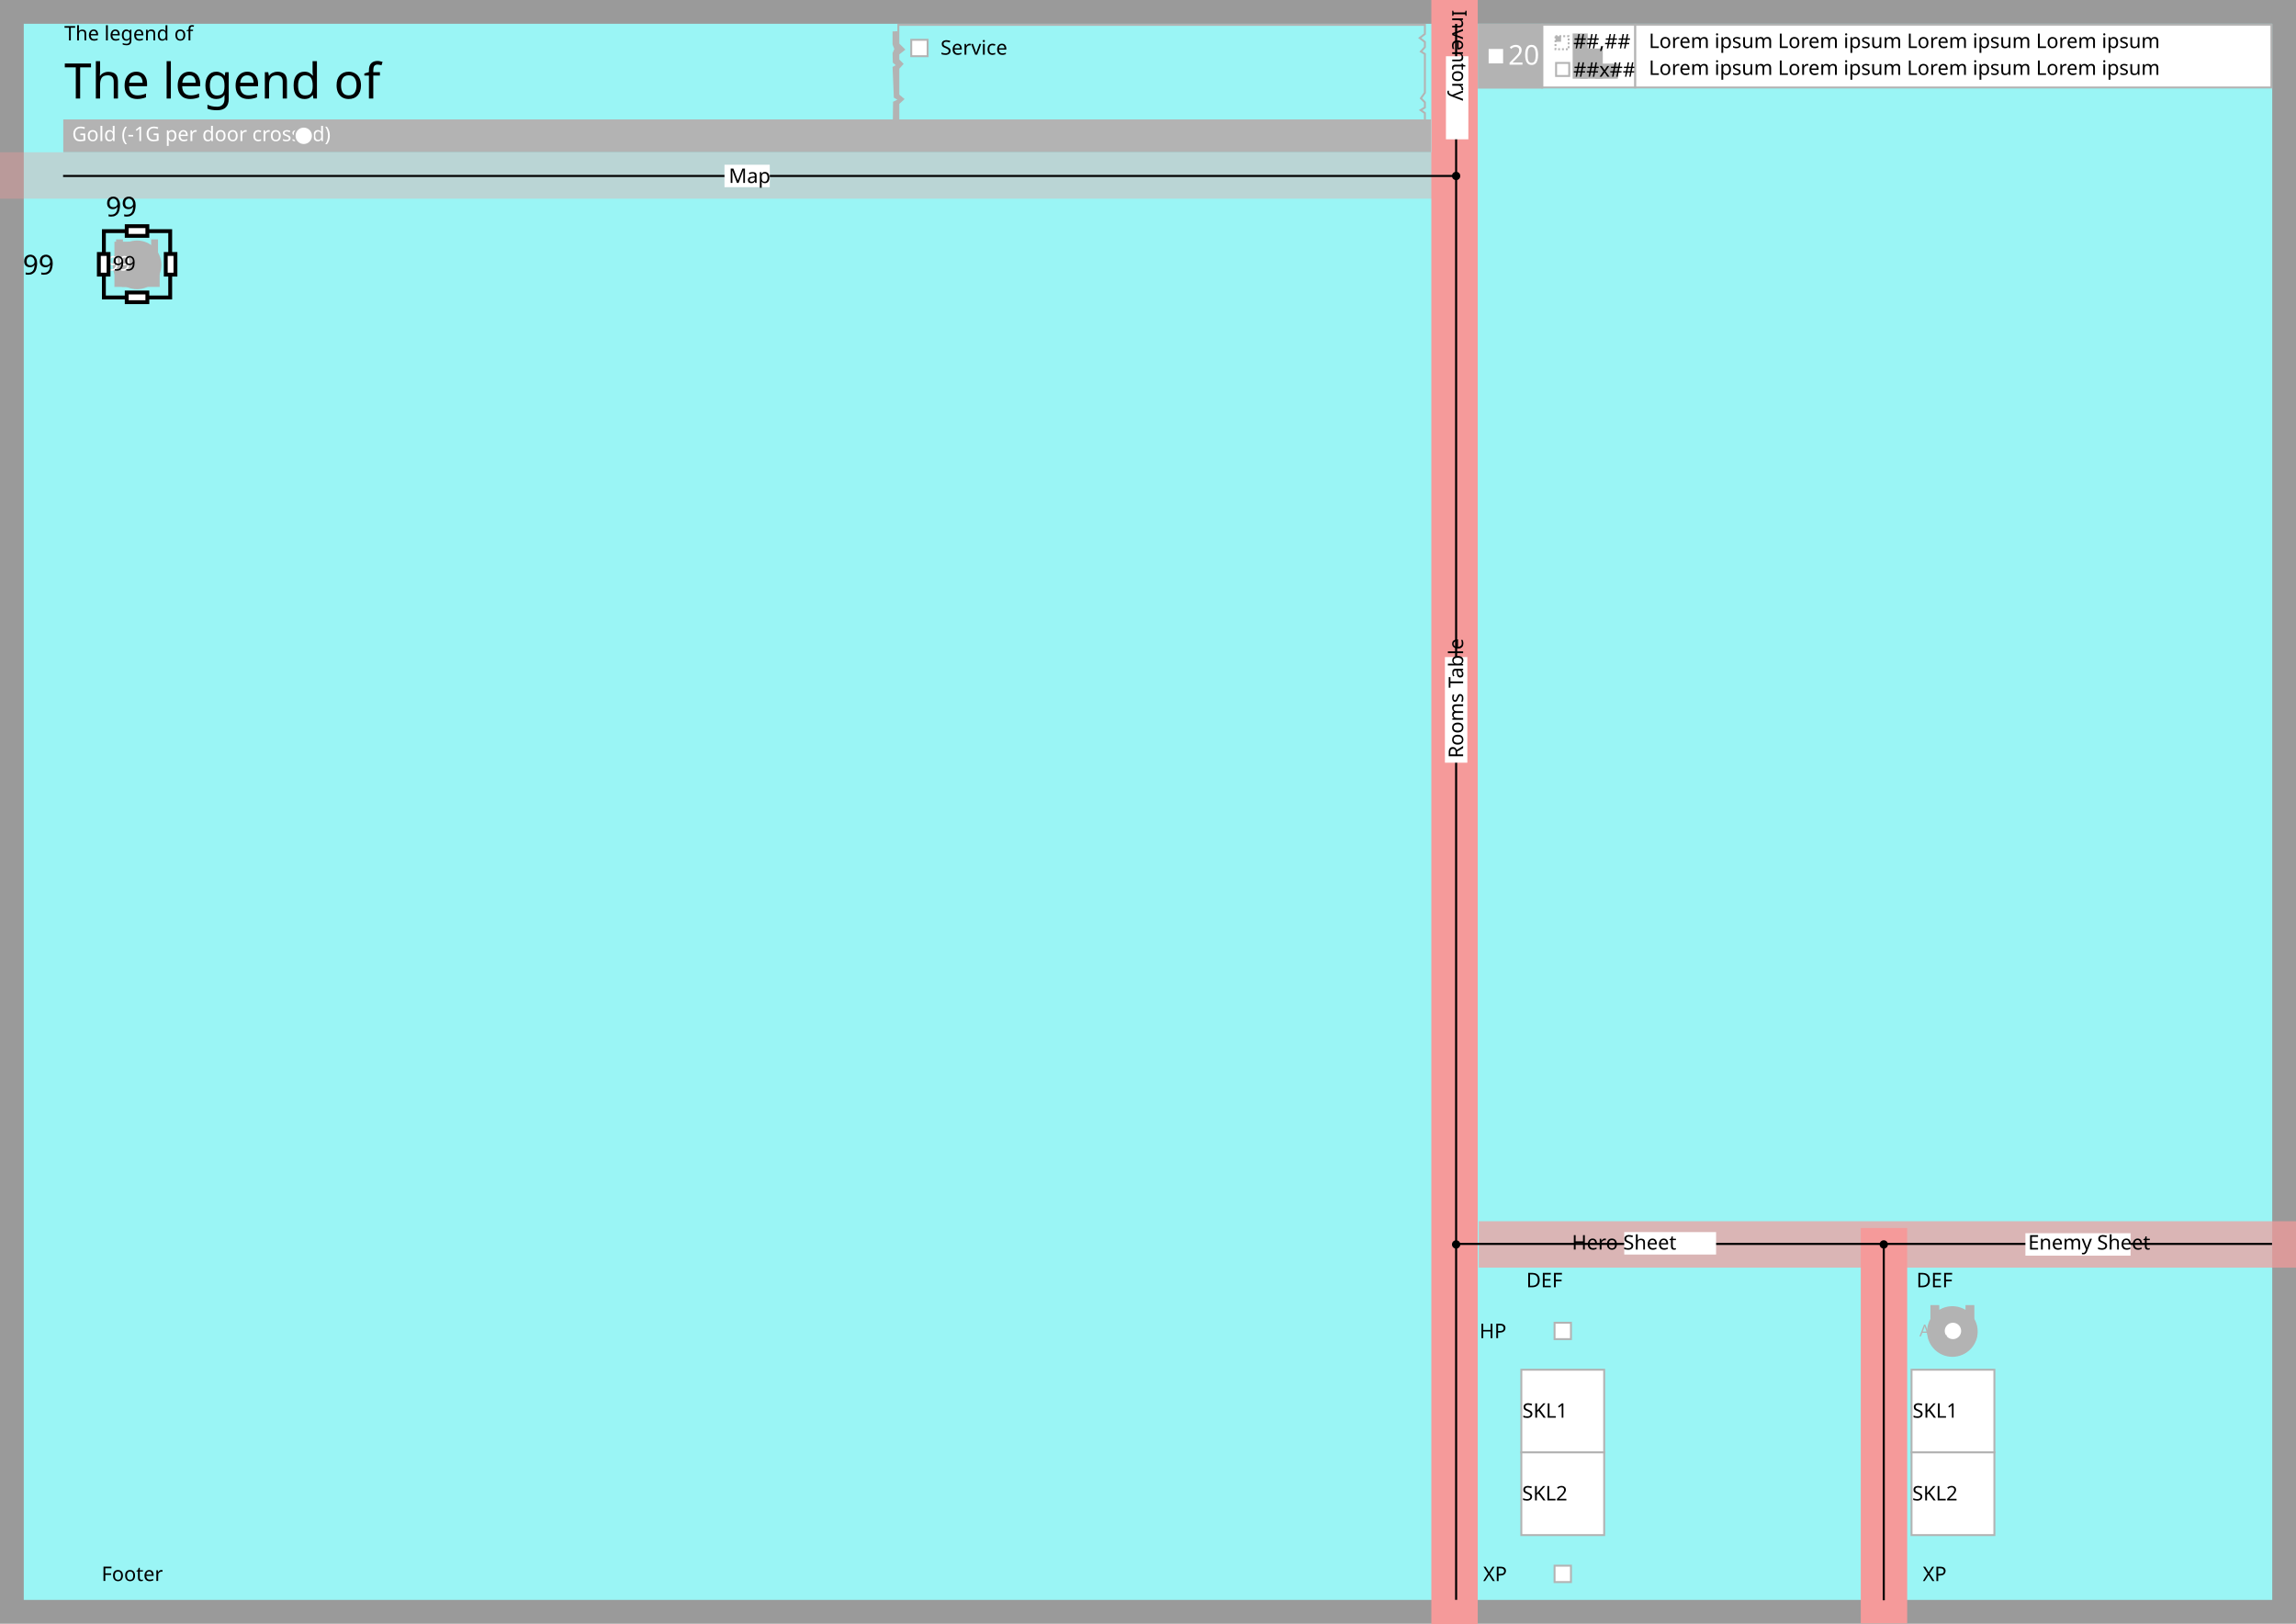
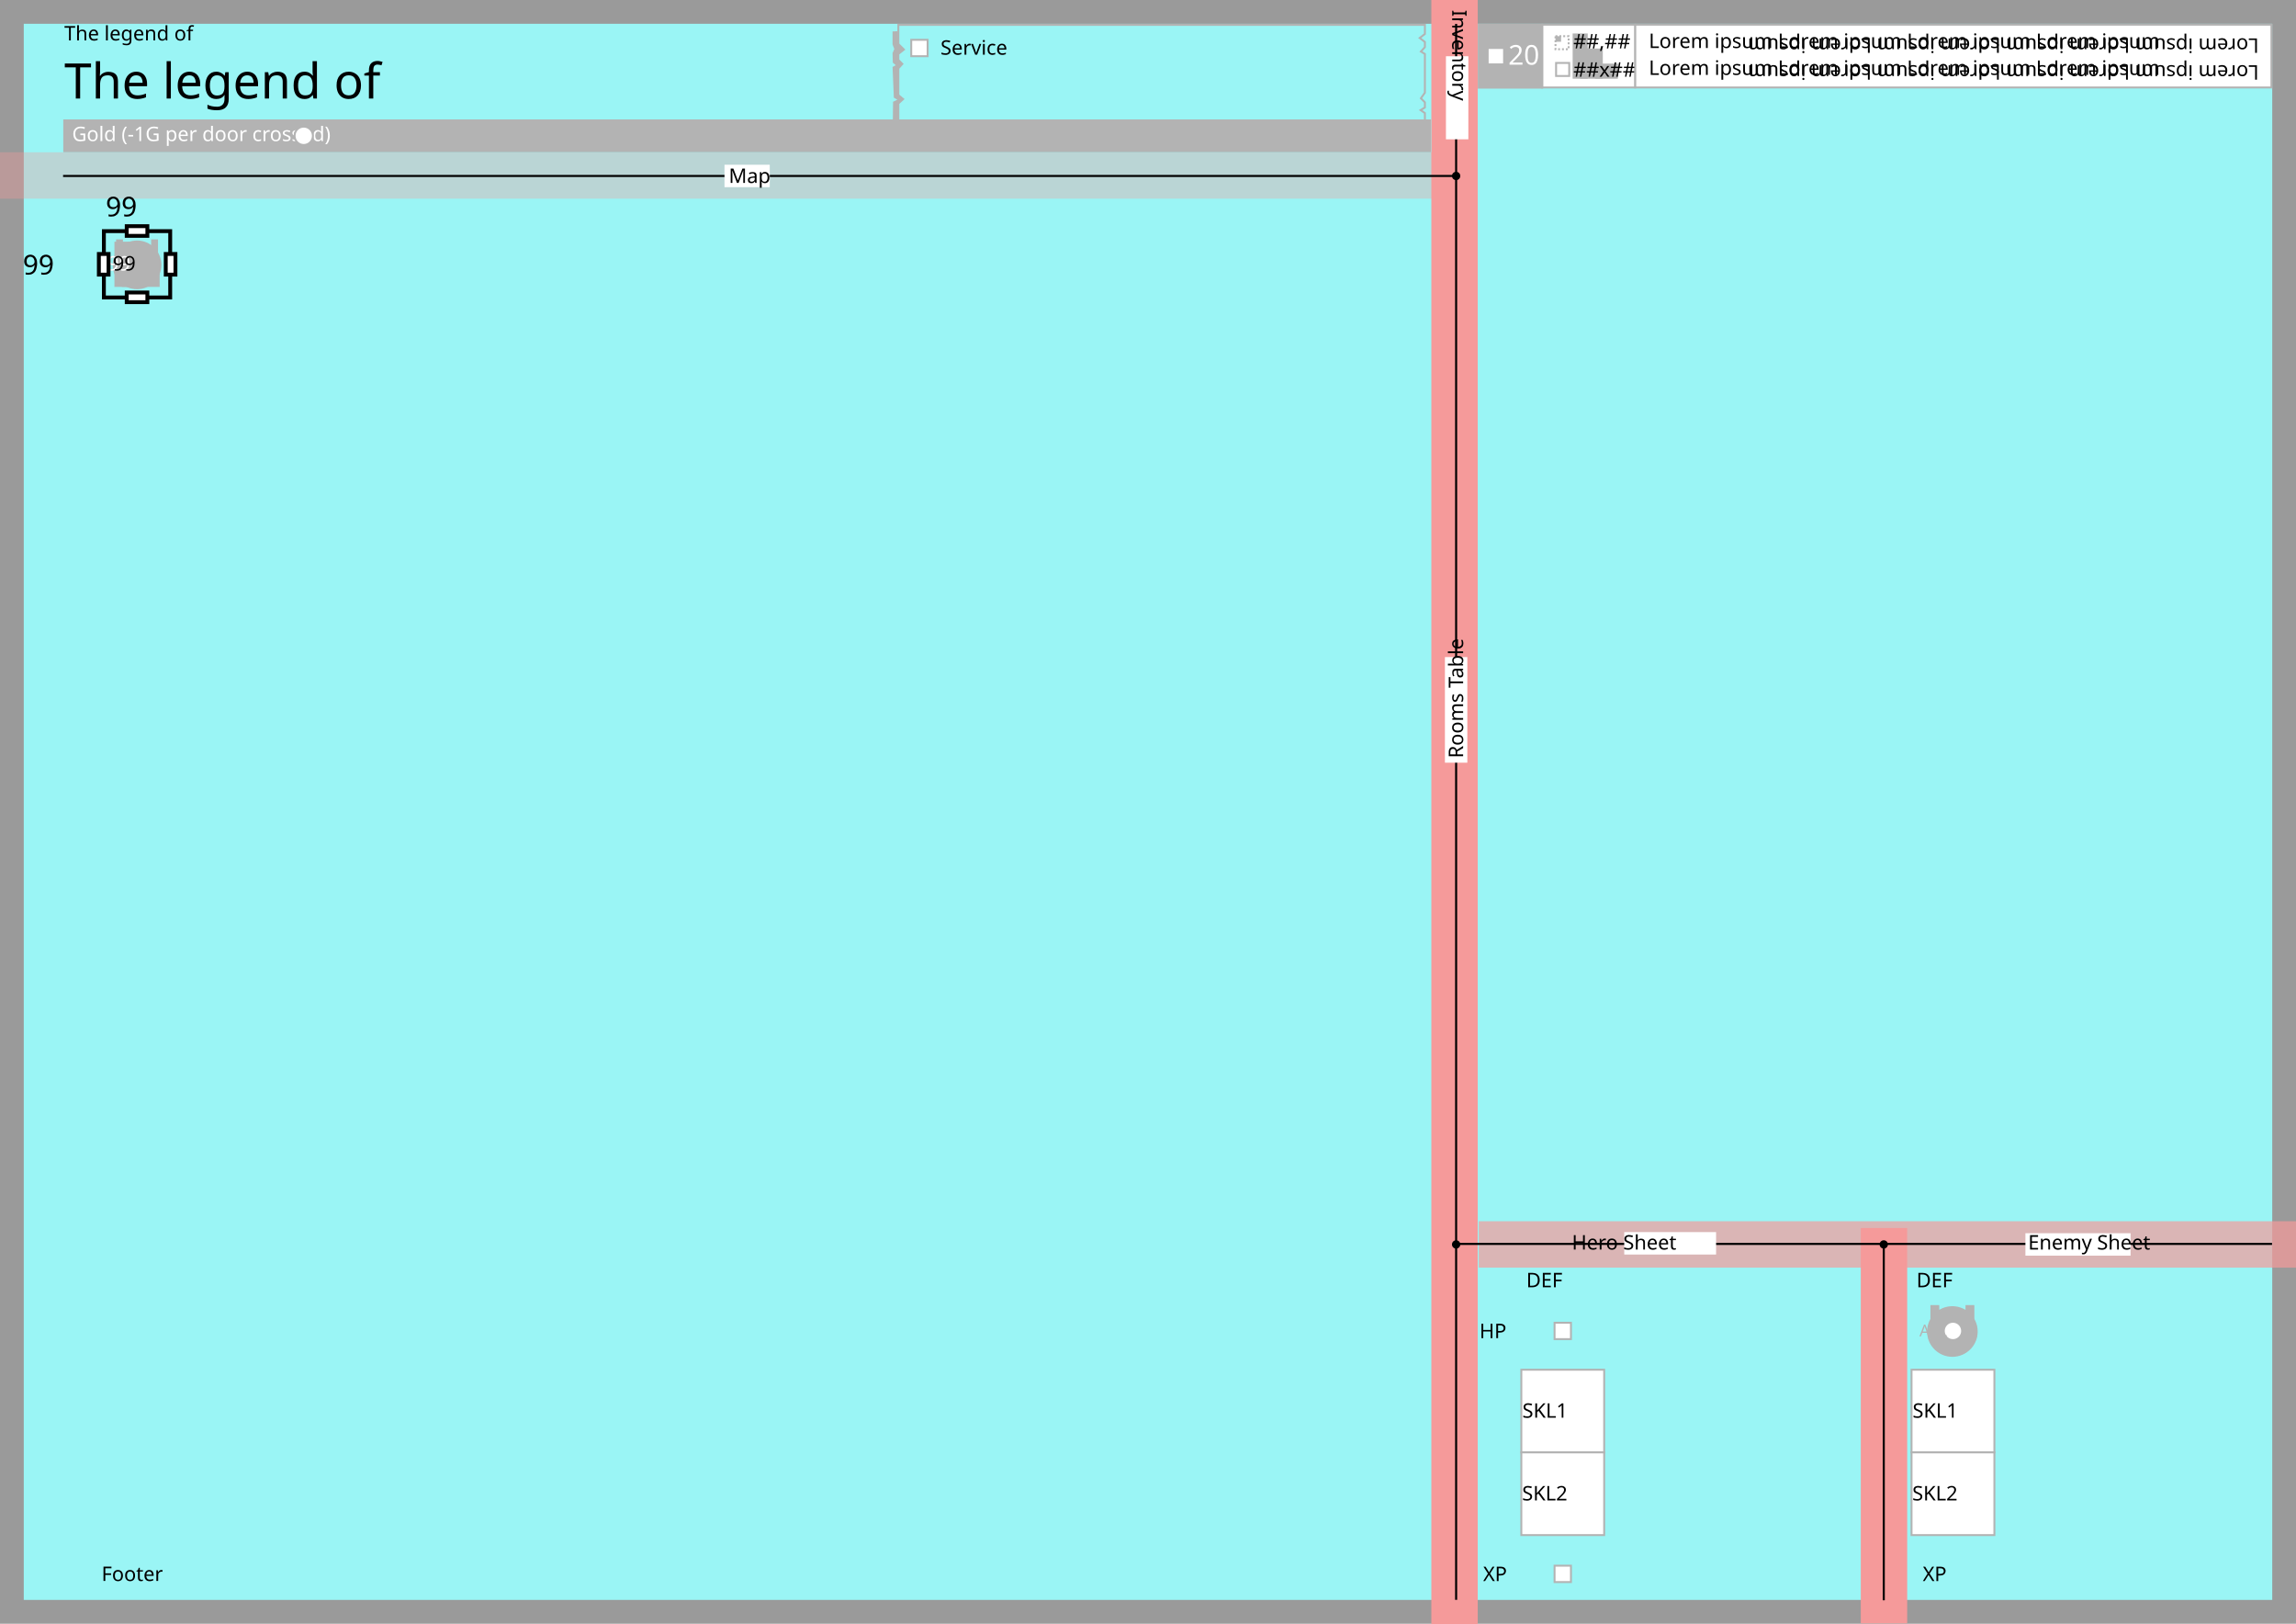
<svg xmlns="http://www.w3.org/2000/svg" width="297mm" height="210mm" viewBox="0 0 297 210" version="1.1" id="svg8">
  <defs id="defs2" />
  <g id="layer2" style="display:inline;opacity:0.358">
    <rect style="fill:#000000;stroke:none;stroke-width:0.15;paint-order:stroke markers fill" id="rect10089" width="297" height="210" x="0" y="0" />
    <rect style="fill:#00ffff;stroke:none;stroke-width:0.15;paint-order:stroke markers fill" id="rect10080" width="290.85" height="203.85" x="3.075" y="3.075" />
    <g id="g36809" transform="translate(-4.093017)">
      <rect style="fill:#ff0000;stroke:none;stroke-width:0.15;paint-order:stroke markers fill" id="rect10082" width="6" height="225.441" x="189.245" y="-15.163" />
    </g>
    <rect style="fill:#ff0000;fill-opacity:0.704;stroke:none;stroke-width:0.15;paint-order:stroke markers fill" id="rect16295" width="204.116" height="6" x="191.282" y="157.948" />
    <rect style="fill:#ff0000;stroke:none;stroke-width:0.15;paint-order:stroke markers fill" id="rect16361" width="6" height="51.139" x="240.704" y="158.824" />
    <rect style="display:inline;opacity:0.358;fill:#ff0000;stroke:none;stroke-width:0.15;paint-order:stroke markers fill" id="rect10082-1" width="6" height="225.441" x="-25.695" y="-34.475" transform="rotate(-90)" />
  </g>
  <g id="layer1" style="display:inline">
    <g id="gridEnemy">
      <rect style="fill:#b3b3b3;fill-opacity:1;stroke:none;stroke-width:0.25;stroke-miterlimit:4;stroke-dasharray:none;stroke-opacity:1;paint-order:normal" id="rect1584" width="0.889" height="2.152" x="15.015" y="30.961" />
      <rect style="fill:#b3b3b3;fill-opacity:1;stroke:none;stroke-width:0.25;stroke-miterlimit:4;stroke-dasharray:none;stroke-opacity:1;paint-order:normal" id="rect1586" width="0.889" height="2.152" x="19.551" y="30.961" />
      <circle style="display:inline;fill:#b3b3b3;fill-opacity:1;stroke:none;stroke-width:0.25;stroke-miterlimit:4;stroke-dasharray:none;stroke-opacity:1;paint-order:normal" id="circle1296" cx="17.727" cy="34.256" r="3.149" />
      <circle style="display:inline;fill:#ffffff;stroke:#b3b3b3;stroke-width:0.25;stroke-miterlimit:4;stroke-dasharray:none;stroke-opacity:1;paint-order:normal" id="gridEnemyLevel" cx="17.727" cy="34.256" r="1.185" />
    </g>
    <g id="gridStairs">
      <rect style="fill:#b3b3b3;fill-opacity:1;stroke:none;stroke-width:0.25;stroke-miterlimit:4;stroke-dasharray:none;stroke-opacity:1;paint-order:normal" id="rect1324" width="1.95" height="5.85" x="14.802" y="31.258" />
      <rect style="fill:#b3b3b3;fill-opacity:1;stroke:none;stroke-width:0.25;stroke-miterlimit:4;stroke-dasharray:none;stroke-opacity:1;paint-order:normal" id="rect1326" width="2.95" height="3.9" x="15.753" y="33.208" />
      <rect style="fill:#b3b3b3;fill-opacity:1;stroke:none;stroke-width:0.25;stroke-miterlimit:4;stroke-dasharray:none;stroke-opacity:1;paint-order:normal" id="rect1328" width="2.95" height="1.95" x="17.703" y="35.158" />
    </g>
    <g id="gridItem">
      <rect style="fill:#b3b3b3;stroke:none;stroke-width:0.25" id="as" width="4.75" height="4.75" x="15.352" y="31.808" />
      <text xml:space="preserve" style="font-style:normal;font-variant:normal;font-weight:normal;font-stretch:normal;font-size:2.59px;line-height:1.25;font-family:Seshat;-inkscape-font-specification:Seshat;text-align:center;text-anchor:middle;display:inline;fill:#ffffff;fill-opacity:1;stroke:none;stroke-width:0.25;stroke-miterlimit:4;stroke-dasharray:none" x="17.754" y="34.979" id="gridItemId">
        <tspan id="tspan16749-2" x="17.754" y="34.979" style="font-style:normal;font-variant:normal;font-weight:normal;font-stretch:normal;font-size:2.59px;font-family:Seshat;-inkscape-font-specification:Seshat;text-align:center;text-anchor:middle;fill:#ffffff;stroke-width:0.25;stroke-miterlimit:4;stroke-dasharray:none">99</tspan>
      </text>
    </g>
    <g id="enemyTier">
      <rect style="fill:#ffffff;fill-rule:evenodd;stroke:#b3b3b3;stroke-width:0.25;stroke-miterlimit:4;stroke-dasharray:none;stroke-opacity:1" id="enemyBox" width="10.717" height="10.695" x="247.266" y="177.151" />
      <text xml:space="preserve" style="font-style:normal;font-variant:normal;font-weight:normal;font-stretch:normal;font-size:2.59px;line-height:1.25;font-family:Seshat;-inkscape-font-specification:Seshat;text-align:center;text-anchor:middle;fill:#000000;fill-opacity:1;stroke:none;stroke-width:0.25;stroke-miterlimit:4;stroke-dasharray:none" x="252.691" y="183.36" id="enemySkillUp">
        <tspan id="tspan16303" x="252.691" y="183.36" style="font-style:normal;font-variant:normal;font-weight:normal;font-stretch:normal;font-size:2.59px;font-family:Seshat;-inkscape-font-specification:Seshat;text-align:center;text-anchor:middle;fill:#000000;stroke-width:0.25;stroke-miterlimit:4;stroke-dasharray:none">SKL1</tspan>
      </text>
      <rect style="fill:#ffffff;fill-rule:evenodd;stroke:#b3b3b3;stroke-width:0.25;stroke-miterlimit:4;stroke-dasharray:none;stroke-opacity:1" id="rect16307" width="10.717" height="10.695" x="247.266" y="187.845" />
      <text xml:space="preserve" style="font-style:normal;font-variant:normal;font-weight:normal;font-stretch:normal;font-size:2.59px;line-height:1.25;font-family:Seshat;-inkscape-font-specification:Seshat;text-align:center;text-anchor:middle;fill:#000000;fill-opacity:1;stroke:none;stroke-width:0.25;stroke-miterlimit:4;stroke-dasharray:none" x="252.655" y="194.055" id="enemySkillDown">
        <tspan id="tspan16309" x="252.655" y="194.055" style="font-style:normal;font-variant:normal;font-weight:normal;font-stretch:normal;font-size:2.59px;font-family:Seshat;-inkscape-font-specification:Seshat;text-align:center;text-anchor:middle;fill:#000000;stroke-width:0.25;stroke-miterlimit:4;stroke-dasharray:none">SKL2</tspan>
      </text>
      <g id="enemySymbol" transform="translate(-3.672068,0.5291667)">
        <circle style="display:inline;fill:#b3b3b3;fill-opacity:1;stroke:none;stroke-width:0.25;stroke-miterlimit:4;stroke-dasharray:none;stroke-opacity:1;paint-order:normal" id="circle1631" cx="256.296" cy="171.679" r="3.149" />
        <rect style="fill:#b3b3b3;fill-opacity:1;stroke:none;stroke-width:0.25;stroke-miterlimit:4;stroke-dasharray:none;stroke-opacity:1;paint-order:normal" id="rect1635" width="0.889" height="2.152" x="253.584" y="168.385" />
        <rect style="fill:#b3b3b3;fill-opacity:1;stroke:none;stroke-width:0.25;stroke-miterlimit:4;stroke-dasharray:none;stroke-opacity:1;paint-order:normal" id="rect1637" width="0.889" height="2.152" x="258.12" y="168.385" />
      </g>
      <circle style="fill:#ffffff;stroke:#b3b3b3;stroke-width:0.25;stroke-miterlimit:4;stroke-dasharray:none;stroke-opacity:1;paint-order:normal" id="enemyLevel" cx="252.624" cy="172.135" r="1.185" />
      <text xml:space="preserve" style="font-style:normal;font-variant:normal;font-weight:normal;font-stretch:normal;font-size:2.59px;line-height:1.25;font-family:Seshat;-inkscape-font-specification:Seshat;display:inline;fill:#000000;fill-opacity:1;stroke:none;stroke-width:0.25;stroke-miterlimit:4;stroke-dasharray:none" x="252.62" y="204.484" id="enemyXp">
        <tspan id="tspan16611-9" x="252.62" y="204.484" style="font-style:normal;font-variant:normal;font-weight:normal;font-stretch:normal;font-size:2.59px;font-family:Seshat;-inkscape-font-specification:Seshat;text-align:center;text-anchor:middle;fill:#000000;stroke-width:0.25;stroke-miterlimit:4;stroke-dasharray:none">XP</tspan>
      </text>
      <text xml:space="preserve" style="font-style:normal;font-variant:normal;font-weight:normal;font-stretch:normal;font-size:2.59px;line-height:1.25;font-family:Seshat;-inkscape-font-specification:Seshat;text-align:center;text-anchor:middle;display:inline;fill:#000000;fill-opacity:1;stroke:none;stroke-width:0.25;stroke-miterlimit:4;stroke-dasharray:none" x="252.602" y="166.486" id="enemyDefense">
        <tspan id="tspan16619-8" x="252.602" y="166.486" style="font-style:normal;font-variant:normal;font-weight:normal;font-stretch:normal;font-size:2.59px;font-family:Seshat;-inkscape-font-specification:Seshat;text-align:center;text-anchor:middle;fill:#000000;stroke-width:0.25;stroke-miterlimit:4;stroke-dasharray:none">DEF</tspan>
      </text>
      <g id="enemyOutline" transform="translate(-3.672068,0.5291667)">
        <path id="xxx" style="display:inline;fill:none;fill-opacity:1;stroke:#b3b3b3;stroke-width:0.25;stroke-miterlimit:4;stroke-dasharray:none;stroke-opacity:1;paint-order:normal" d="m 253.509,168.385 v 1.696 a 3.149,3.149 0 0 0 -0.436,1.599 3.149,3.149 0 0 0 3.149,3.149 3.149,3.149 0 0 0 3.149,-3.149 3.149,3.149 0 0 0 -0.436,-1.599 v -1.696 h -0.888 v 0.728 a 3.149,3.149 0 0 0 -1.824,-0.582 3.149,3.149 0 0 0 -1.824,0.582 v -0.728 z" />
        <text xml:space="preserve" style="font-style:normal;font-variant:normal;font-weight:normal;font-stretch:normal;font-size:2.117px;line-height:1.25;font-family:Seshat;-inkscape-font-specification:Seshat;text-align:center;text-anchor:middle;fill:#b3b3b3;fill-opacity:1;stroke:none;stroke-width:0.25;stroke-miterlimit:4;stroke-dasharray:none" x="256.223" y="172.322" id="text1006">
          <tspan id="tspan1004" x="256.223" y="172.322" style="font-style:normal;font-variant:normal;font-weight:normal;font-stretch:normal;font-size:2.117px;font-family:Seshat;-inkscape-font-specification:Seshat;text-align:center;text-anchor:middle;fill:#b3b3b3;stroke-width:0.25;stroke-miterlimit:4;stroke-dasharray:none">ALL</tspan>
        </text>
      </g>
    </g>
    <text xml:space="preserve" style="font-style:normal;font-variant:normal;font-weight:normal;font-stretch:normal;font-size:2.59px;line-height:1.25;font-family:Seshat;-inkscape-font-specification:Seshat;fill:#000000;fill-opacity:1;stroke:none;stroke-width:0.25;stroke-miterlimit:4;stroke-dasharray:none" x="191.85" y="204.484" id="text16613">
      <tspan id="tspan16611" x="191.85" y="204.484" style="font-style:normal;font-variant:normal;font-weight:normal;font-stretch:normal;font-size:2.59px;font-family:Seshat;-inkscape-font-specification:Seshat;fill:#000000;stroke-width:0.25;stroke-miterlimit:4;stroke-dasharray:none">XP</tspan>
    </text>
    <text xml:space="preserve" style="font-style:normal;font-variant:normal;font-weight:normal;font-stretch:normal;font-size:2.59px;line-height:1.25;font-family:Seshat;-inkscape-font-specification:Seshat;fill:#000000;fill-opacity:1;stroke:none;stroke-width:0.25;stroke-miterlimit:4;stroke-dasharray:none" x="191.384" y="173.064" id="text16617">
      <tspan id="tspan16615" x="191.384" y="173.064" style="font-style:normal;font-variant:normal;font-weight:normal;font-stretch:normal;font-size:2.59px;font-family:Seshat;-inkscape-font-specification:Seshat;fill:#000000;stroke-width:0.25;stroke-miterlimit:4;stroke-dasharray:none">HP</tspan>
    </text>
    <g id="heroTier">
      <rect style="fill:#ffffff;fill-rule:evenodd;stroke:#b3b3b3;stroke-width:0.25;stroke-miterlimit:4;stroke-dasharray:none;stroke-opacity:1" id="heroBox" width="10.717" height="10.695" x="196.792" y="177.151" />
      <text xml:space="preserve" style="font-style:normal;font-variant:normal;font-weight:normal;font-stretch:normal;font-size:2.59px;line-height:1.25;font-family:Seshat;-inkscape-font-specification:Seshat;text-align:center;text-anchor:middle;fill:#000000;fill-opacity:1;stroke:none;stroke-width:0.25;stroke-miterlimit:4;stroke-dasharray:none" x="202.217" y="183.36" id="heroSkillUp">
        <tspan id="tspan16193" x="202.217" y="183.36" style="font-style:normal;font-variant:normal;font-weight:normal;font-stretch:normal;font-size:2.59px;font-family:Seshat;-inkscape-font-specification:Seshat;text-align:center;text-anchor:middle;fill:#000000;stroke-width:0.25;stroke-miterlimit:4;stroke-dasharray:none">SKL1</tspan>
      </text>
      <rect style="fill:#ffffff;fill-rule:evenodd;stroke:#b3b3b3;stroke-width:0.25;stroke-miterlimit:4;stroke-dasharray:none;stroke-opacity:1" id="rect16199" width="10.717" height="10.695" x="196.792" y="187.845" />
      <text xml:space="preserve" style="font-style:normal;font-variant:normal;font-weight:normal;font-stretch:normal;font-size:2.59px;line-height:1.25;font-family:Seshat;-inkscape-font-specification:Seshat;text-align:center;text-anchor:middle;fill:#000000;fill-opacity:1;stroke:none;stroke-width:0.25;stroke-miterlimit:4;stroke-dasharray:none" x="202.181" y="194.055" id="heroSkillDown">
        <tspan id="tspan16201" x="202.181" y="194.055" style="font-style:normal;font-variant:normal;font-weight:normal;font-stretch:normal;font-size:2.59px;font-family:Seshat;-inkscape-font-specification:Seshat;text-align:center;text-anchor:middle;fill:#000000;stroke-width:0.25;stroke-miterlimit:4;stroke-dasharray:none">SKL2</tspan>
      </text>
      <rect style="fill:#ffffff;fill-rule:evenodd;stroke:#b3b3b3;stroke-width:0.25;stroke-miterlimit:4;stroke-dasharray:none;stroke-opacity:1" id="heroXp" width="2.119" height="2.119" x="201.091" y="202.496" />
      <text xml:space="preserve" style="font-style:normal;font-variant:normal;font-weight:normal;font-stretch:normal;font-size:2.59px;line-height:1.25;font-family:Seshat;-inkscape-font-specification:Seshat;text-align:center;text-anchor:middle;fill:#000000;fill-opacity:1;stroke:none;stroke-width:0.25;stroke-miterlimit:4;stroke-dasharray:none" x="202.128" y="166.486" id="heroDefense">
        <tspan id="tspan16619" x="202.128" y="166.486" style="font-style:normal;font-variant:normal;font-weight:normal;font-stretch:normal;font-size:2.59px;font-family:Seshat;-inkscape-font-specification:Seshat;text-align:center;text-anchor:middle;fill:#000000;stroke-width:0.25;stroke-miterlimit:4;stroke-dasharray:none">DEF</tspan>
      </text>
      <rect style="fill:#ffffff;fill-rule:evenodd;stroke:#b3b3b3;stroke-width:0.25;stroke-miterlimit:4;stroke-dasharray:none;stroke-opacity:1" id="heroHp" width="2.119" height="2.119" x="201.091" y="171.076" />
    </g>
    <g id="roomData">
      <rect style="fill:#ffffff;fill-rule:evenodd;stroke:#b3b3b3;stroke-width:0.25;stroke-miterlimit:4;stroke-dasharray:none;stroke-opacity:1" id="rect7923" width="12.037" height="8.121" x="199.492" y="3.193" />
      <g id="roomStarting" style="display:inline" transform="translate(193.4117,-16.24661)">
        <rect style="fill:#b3b3b3;fill-opacity:1;stroke:none;stroke-width:0.25;stroke-miterlimit:4;stroke-dasharray:none;stroke-opacity:1;paint-order:normal" id="rect1324-2" width="1.95" height="5.85" x="10.019" y="20.575" />
        <rect style="fill:#b3b3b3;fill-opacity:1;stroke:none;stroke-width:0.25;stroke-miterlimit:4;stroke-dasharray:none;stroke-opacity:1;paint-order:normal" id="rect1326-1" width="2.95" height="3.9" x="10.969" y="22.525" />
        <rect style="fill:#b3b3b3;fill-opacity:1;stroke:none;stroke-width:0.25;stroke-miterlimit:4;stroke-dasharray:none;stroke-opacity:1;paint-order:normal" id="rect1328-6" width="2.95" height="1.95" x="12.919" y="24.475" />
      </g>
      <rect style="fill:#b3b3b3;fill-opacity:1;stroke:#b3b3b3;stroke-width:0.25;stroke-miterlimit:4;stroke-dasharray:none;stroke-opacity:1;paint-order:stroke markers fill" id="roomHeight" width="8.202" height="8.145" x="191.29" y="3.193" />
      <g id="roomCoords" transform="translate(-4.10769)">
        <text xml:space="preserve" style="font-style:normal;font-variant:normal;font-weight:normal;font-stretch:normal;font-size:2.59px;line-height:1.25;font-family:Seshat;-inkscape-font-specification:Seshat;fill:#000000;fill-opacity:1;stroke:none;stroke-width:0.25;stroke-miterlimit:4;stroke-dasharray:none" x="207.629" y="9.926" id="roomSize">
          <tspan id="tspan7915" x="207.629" y="9.926" style="font-style:normal;font-variant:normal;font-weight:normal;font-stretch:normal;font-size:2.59px;font-family:Seshat;-inkscape-font-specification:Seshat;fill:#000000;stroke-width:0.25;stroke-miterlimit:4;stroke-dasharray:none">##x##</tspan>
        </text>
        <text xml:space="preserve" style="font-style:normal;font-variant:normal;font-weight:normal;font-stretch:normal;font-size:2.59px;line-height:1.25;font-family:Seshat;-inkscape-font-specification:Seshat;fill:#000000;fill-opacity:1;stroke:none;stroke-width:0.25;stroke-miterlimit:4;stroke-dasharray:none" x="207.629" y="6.263" id="roomPosition">
          <tspan id="tspan7919" x="207.629" y="6.263" style="font-style:normal;font-variant:normal;font-weight:normal;font-stretch:normal;font-size:2.59px;font-family:Seshat;-inkscape-font-specification:Seshat;fill:#000000;stroke-width:0.25;stroke-miterlimit:4;stroke-dasharray:none">##,##</tspan>
        </text>
        <rect style="fill:none;fill-opacity:1;stroke:#b3b3b3;stroke-width:0.25;stroke-miterlimit:4;stroke-dasharray:0.25, 0.25;stroke-dashoffset:0;stroke-opacity:1;paint-order:stroke markers fill" id="rect7925" width="1.7" height="1.688" x="205.321" y="4.679" />
        <rect style="fill:none;fill-opacity:1;stroke:#b3b3b3;stroke-width:0.25;stroke-miterlimit:4;stroke-dasharray:none;stroke-opacity:1;paint-order:stroke markers fill" id="rect7927" width="1.7" height="1.688" x="205.395" y="8.14" />
        <rect style="fill:#b3b3b3;fill-opacity:1;stroke:none;stroke-width:0.25;stroke-miterlimit:4;stroke-dasharray:none;stroke-opacity:1;paint-order:stroke markers fill" id="rect7583" width="0.72" height="0.72" x="205.321" y="4.679" />
      </g>
      <rect style="fill:#ffffff;fill-rule:evenodd;stroke:#b3b3b3;stroke-width:0.25;stroke-miterlimit:4;stroke-dasharray:none;stroke-opacity:1" id="rect15485" width="82.291" height="8.121" x="211.529" y="3.193" />
      <g id="g1047" transform="translate(-3.693095)">
        <text xml:space="preserve" style="font-style:normal;font-variant:normal;font-weight:normal;font-stretch:normal;font-size:3.528px;line-height:1.25;font-family:Seshat;-inkscape-font-specification:Seshat;fill:#ffffff;fill-opacity:1;stroke:none;stroke-width:0.25;stroke-miterlimit:4;stroke-dasharray:none" x="198.79" y="8.37" id="roomId">
          <tspan id="tspan7889" x="198.79" y="8.37" style="font-style:normal;font-variant:normal;font-weight:normal;font-stretch:normal;font-size:3.528px;font-family:Seshat;-inkscape-font-specification:Seshat;fill:#ffffff;stroke-width:0.25;stroke-miterlimit:4;stroke-dasharray:none">20</tspan>
        </text>
        <rect style="display:inline;fill:#ffffff;fill-rule:evenodd;stroke:#b3b3b3;stroke-width:0.25;stroke-miterlimit:4;stroke-dasharray:none;stroke-opacity:1" id="roomCheckbox" width="2.119" height="2.119" x="196.132" y="6.206" />
      </g>
      <text xml:space="preserve" style="font-style:normal;font-variant:normal;font-weight:normal;font-stretch:normal;font-size:2.59px;line-height:1.25;font-family:Seshat;-inkscape-font-specification:Seshat;text-align:start;text-anchor:start;fill:#000000;fill-opacity:1;stroke:none;stroke-width:0.25;stroke-miterlimit:4;stroke-dasharray:none" x="213.287" y="6.208" id="roomLine1">
        <tspan id="tspan9577" x="213.287" y="6.208" style="font-style:normal;font-variant:normal;font-weight:normal;font-stretch:normal;font-size:2.59px;font-family:Seshat;-inkscape-font-specification:Seshat;text-align:start;text-anchor:start;fill:#000000;stroke-width:0.25;stroke-miterlimit:4;stroke-dasharray:none">Lorem ipsum Lorem ipsum Lorem ipsum Lorem ipsum </tspan>
      </text>
      <text xml:space="preserve" style="font-style:normal;font-variant:normal;font-weight:normal;font-stretch:normal;font-size:2.59px;line-height:1.25;font-family:Seshat;-inkscape-font-specification:Seshat;text-align:start;text-anchor:start;fill:#000000;fill-opacity:1;stroke:none;stroke-width:0.25;stroke-miterlimit:4;stroke-dasharray:none" x="213.287" y="9.681" id="roomLine2">
        <tspan id="tspan15487" x="213.287" y="9.681" style="font-style:normal;font-variant:normal;font-weight:normal;font-stretch:normal;font-size:2.59px;font-family:Seshat;-inkscape-font-specification:Seshat;text-align:start;text-anchor:start;fill:#000000;stroke-width:0.25;stroke-miterlimit:4;stroke-dasharray:none">Lorem ipsum Lorem ipsum Lorem ipsum Lorem ipsum </tspan>
      </text>
    </g>
    <path style="fill:none;stroke:#000000;stroke-width:0.265px;stroke-linecap:butt;stroke-linejoin:miter;stroke-opacity:1" d="M 188.358,3.087 V 206.913" id="path16297" />
    <path style="fill:none;stroke:#000000;stroke-width:0.265px;stroke-linecap:butt;stroke-linejoin:miter;stroke-opacity:1" d="M 188.415,160.882 H 293.901" id="path16299" />
    <path style="fill:none;stroke:#000000;stroke-width:0.265px;stroke-linecap:butt;stroke-linejoin:miter;stroke-opacity:1" d="m 243.675,160.981 v 45.989" id="path16372" />
    <text xml:space="preserve" style="font-style:normal;font-variant:normal;font-weight:normal;font-stretch:normal;font-size:2.59px;line-height:1.25;font-family:Seshat;-inkscape-font-specification:Seshat;text-align:start;text-anchor:start;fill:#000000;fill-opacity:1;stroke:none;stroke-width:0.25;stroke-miterlimit:4;stroke-dasharray:none" x="8.316" y="5.229" id="adventureHeader">
      <tspan id="tspan7575" x="8.316" y="5.229" style="font-style:normal;font-variant:normal;font-weight:normal;font-stretch:normal;font-size:2.59px;font-family:Seshat;-inkscape-font-specification:Seshat;text-align:start;text-anchor:start;fill:#000000;stroke-width:0.25;stroke-miterlimit:4;stroke-dasharray:none">The legend of </tspan>
    </text>
    <text xml:space="preserve" style="font-style:normal;font-variant:normal;font-weight:normal;font-stretch:normal;font-size:6.35px;line-height:1.25;font-family:Seshat;-inkscape-font-specification:Seshat;text-align:start;text-anchor:start;fill:#000000;fill-opacity:1;stroke:none;stroke-width:0.25;stroke-miterlimit:4;stroke-dasharray:none" x="8.321" y="12.742" id="adventureTitle">
      <tspan id="tspan7579" x="8.321" y="12.742" style="font-style:normal;font-variant:normal;font-weight:normal;font-stretch:normal;font-size:6.35px;font-family:Seshat;-inkscape-font-specification:Seshat;text-align:start;text-anchor:start;fill:#000000;stroke-width:0.25;stroke-miterlimit:4;stroke-dasharray:none">The legend of </tspan>
    </text>
    <text xml:space="preserve" style="font-style:normal;font-variant:normal;font-weight:normal;font-stretch:normal;font-size:2.59px;line-height:1.25;font-family:Seshat;-inkscape-font-specification:Seshat;text-align:center;text-anchor:middle;fill:#000000;fill-opacity:1;stroke:none;stroke-width:0.25;stroke-miterlimit:4;stroke-dasharray:none" x="17.754" y="34.979" id="gridNumber">
      <tspan id="tspan16749" x="17.754" y="34.979" style="font-style:normal;font-variant:normal;font-weight:normal;font-stretch:normal;font-size:2.59px;font-family:Seshat;-inkscape-font-specification:Seshat;text-align:center;text-anchor:middle;fill:#000000;stroke-width:0.25;stroke-miterlimit:4;stroke-dasharray:none">99</tspan>
    </text>
    <text xml:space="preserve" style="font-style:normal;font-variant:normal;font-weight:normal;font-stretch:normal;font-size:3.528px;line-height:1.25;font-family:Seshat;-inkscape-font-specification:Seshat;text-align:center;text-anchor:middle;fill:#000000;fill-opacity:1;stroke:none;stroke-width:0.25;stroke-miterlimit:4;stroke-dasharray:none" x="17.996" y="27.988" id="gridCol">
      <tspan id="tspan16741" x="17.996" y="27.988" style="font-style:normal;font-variant:normal;font-weight:normal;font-stretch:normal;font-size:3.528px;font-family:Seshat;-inkscape-font-specification:Seshat;text-align:center;text-anchor:middle;fill:#000000;stroke-width:0.25;stroke-miterlimit:4;stroke-dasharray:none">99</tspan>
    </text>
    <text xml:space="preserve" style="font-style:normal;font-variant:normal;font-weight:normal;font-stretch:normal;font-size:3.528px;line-height:1.25;font-family:Seshat;-inkscape-font-specification:Seshat;text-align:end;text-anchor:end;fill:#000000;fill-opacity:1;stroke:none;stroke-width:0.25;stroke-miterlimit:4;stroke-dasharray:none" x="11.58" y="35.499" id="gridRow">
      <tspan id="tspan16745" x="11.58" y="35.499" style="font-style:normal;font-variant:normal;font-weight:normal;font-stretch:normal;font-size:3.528px;font-family:Seshat;-inkscape-font-specification:Seshat;text-align:end;text-anchor:end;fill:#000000;stroke-width:0.25;stroke-miterlimit:4;stroke-dasharray:none">99</tspan>
    </text>
    <rect style="fill:none;fill-rule:evenodd;stroke:#b3b3b3;stroke-width:0.25;stroke-miterlimit:4;stroke-dasharray:none;stroke-opacity:1" id="gridGuide" width="8.578" height="8.578" x="13.438" y="29.894" />
    <rect style="fill:none;fill-rule:evenodd;stroke:#b3b3b3;stroke-width:0.15;stroke-miterlimit:4;stroke-dasharray:0.15, 0.45;stroke-dashoffset:0;stroke-opacity:1" id="gridCell" width="8.578" height="8.578" x="13.438" y="29.894" />
    <rect style="fill:none;fill-rule:evenodd;stroke:#000000;stroke-width:0.5;stroke-miterlimit:4;stroke-dasharray:none;stroke-opacity:1" id="startingRoom" width="8.578" height="8.578" x="13.438" y="29.894" />
    <rect style="fill:#ffffff;fill-rule:evenodd;stroke:#000000;stroke-width:0.5;stroke-miterlimit:4;stroke-dasharray:none;stroke-opacity:1" id="doorUp" width="2.67" height="1.252" x="16.392" y="29.252" />
    <rect style="fill:#ffffff;fill-rule:evenodd;stroke:#000000;stroke-width:0.5;stroke-miterlimit:4;stroke-dasharray:none;stroke-opacity:1" id="doorDown" width="2.67" height="1.252" x="16.392" y="37.829" />
    <rect style="fill:#ffffff;fill-rule:evenodd;stroke:#000000;stroke-width:0.5;stroke-miterlimit:4;stroke-dasharray:none;stroke-opacity:1" id="doorRight" width="1.254" height="2.67" x="21.44" y="32.848" />
    <rect style="fill:#ffffff;fill-rule:evenodd;stroke:#000000;stroke-width:0.5;stroke-miterlimit:4;stroke-dasharray:none;stroke-opacity:1" id="doorLeft" width="1.254" height="2.67" x="12.788" y="32.848" />
    <g id="serviceBox">
      <text xml:space="preserve" style="font-style:normal;font-variant:normal;font-weight:normal;font-stretch:normal;font-size:2.59px;line-height:1.25;font-family:Seshat;-inkscape-font-specification:Seshat;text-align:start;text-anchor:start;display:inline;fill:#000000;fill-opacity:1;stroke:none;stroke-width:0.25;stroke-miterlimit:4;stroke-dasharray:none" x="121.664" y="7.07" id="serviceName">
        <tspan id="tspan908" x="121.664" y="7.07" style="font-style:normal;font-variant:normal;font-weight:normal;font-stretch:normal;font-size:2.59px;font-family:Seshat;-inkscape-font-specification:Seshat;text-align:start;text-anchor:start;fill:#000000;stroke-width:0.25;stroke-miterlimit:4;stroke-dasharray:none">Service</tspan>
      </text>
      <rect style="display:inline;fill:#ffffff;fill-rule:evenodd;stroke:#b3b3b3;stroke-width:0.25;stroke-miterlimit:4;stroke-dasharray:none;stroke-opacity:1" id="serviceCheckbox" width="2.119" height="2.119" x="117.873" y="5.149" />
    </g>
    <rect style="fill:#b3b3b3;stroke-width:0.25;stroke-dasharray:0.25, 0.25" id="rect954" width="176.927" height="4.239" x="8.185" y="15.445" />
    <text xml:space="preserve" style="font-style:normal;font-variant:normal;font-weight:normal;font-stretch:normal;font-size:2.59px;line-height:1.25;font-family:Seshat;-inkscape-font-specification:Seshat;text-align:start;text-anchor:start;display:inline;fill:#ffffff;fill-opacity:1;stroke:none;stroke-width:0.25;stroke-miterlimit:4;stroke-dasharray:none" x="9.329" y="18.247" id="text952">
      <tspan id="tspan950" x="9.329" y="18.247" style="font-style:normal;font-variant:normal;font-weight:normal;font-stretch:normal;font-size:2.59px;font-family:Seshat;-inkscape-font-specification:Seshat;text-align:start;text-anchor:start;fill:#ffffff;stroke-width:0.25;stroke-miterlimit:4;stroke-dasharray:none">Gold (-1G per door crossed)</tspan>
    </text>
    <path style="fill:none;stroke:#b3b3b3;stroke-width:0.25;stroke-linecap:butt;stroke-linejoin:miter;stroke-miterlimit:4;stroke-dasharray:none;stroke-opacity:1" d="m 116.205,15.493 v -2.109 l 0.62,-0.568 -0.62,-0.517 V 8.837 L 116.722,8.268 116.205,7.751 V 6.976 l 0.723,-0.568 -0.723,-0.723 V 3.216 h 68.112 v 1.177 l -0.672,0.517 0.672,0.517 v 0.672 l -0.517,0.568 0.517,0.31 v 5.013 l -0.517,0.723 0.517,0.517 v 0.672 l -0.557,0.341 0.557,0.383 v 1.161" id="path966" />
    <path style="fill:#b3b3b3;stroke:none;stroke-width:0.265px;stroke-linecap:butt;stroke-linejoin:miter;stroke-opacity:1" d="m 116.119,4.035 -0.661,0.033 7.4e-4,1.686 0.222,0.58 -0.223,0.546 v 0 l 0.033,1.224 0.375,0.32 -0.408,0.242 0.165,3.969 0.458,0.254 -0.557,0.275 -0.033,2.48 0.714,-0.15 4e-5,-2.109 0.62,-0.568 -0.62,-0.517 4e-5,-3.462 0.517,-0.568 -0.517,-0.517 4e-5,-0.775 0.723,-0.568 -0.723,-0.723 z" id="path868" />
    <circle style="display:inline;fill:#ffffff;stroke:#b3b3b3;stroke-width:0.25;stroke-miterlimit:4;stroke-dasharray:none;stroke-opacity:1;paint-order:normal" id="goldLeft" cx="39.291" cy="17.565" r="1.185" />
    <circle style="fill:#000000;stroke-width:1" id="path870" cx="243.675" cy="160.948" r="0.538" />
    <g id="g5626" transform="translate(11.40934)">
      <rect style="fill:#ffffff;stroke-width:1" id="rect908" width="13.603" height="2.9" x="250.589" y="159.498" />
      <text xml:space="preserve" style="font-style:normal;font-variant:normal;font-weight:normal;font-stretch:normal;font-size:2.59px;line-height:1.25;font-family:Seshat;-inkscape-font-specification:Seshat;text-align:start;text-anchor:start;display:inline;fill:#000000;fill-opacity:1;stroke:none;stroke-width:0.25;stroke-miterlimit:4;stroke-dasharray:none" x="250.942" y="161.605" id="enemyDefense-8">
        <tspan id="tspan16619-8-7" x="250.942" y="161.605" style="font-style:normal;font-variant:normal;font-weight:normal;font-stretch:normal;font-size:2.59px;font-family:Seshat;-inkscape-font-specification:Seshat;text-align:start;text-anchor:start;fill:#000000;stroke-width:0.25;stroke-miterlimit:4;stroke-dasharray:none">Enemy Sheet</tspan>
      </text>
    </g>
    <g id="g5621" transform="translate(-23.47512)">
      <rect style="fill:#ffffff;stroke-width:1" id="rect906" width="11.88" height="2.9" x="233.58" y="159.353" />
      <text xml:space="preserve" style="font-style:normal;font-variant:normal;font-weight:normal;font-stretch:normal;font-size:2.59px;line-height:1.25;font-family:Seshat;-inkscape-font-specification:Seshat;text-align:end;text-anchor:end;display:inline;fill:#000000;fill-opacity:1;stroke:none;stroke-width:0.25;stroke-miterlimit:4;stroke-dasharray:none" x="245.042" y="161.605" id="text904">
        <tspan id="tspan902" x="245.042" y="161.605" style="font-style:normal;font-variant:normal;font-weight:normal;font-stretch:normal;font-size:2.59px;font-family:Seshat;-inkscape-font-specification:Seshat;text-align:end;text-anchor:end;fill:#000000;stroke-width:0.25;stroke-miterlimit:4;stroke-dasharray:none">Hero Sheet</tspan>
      </text>
    </g>
    <circle style="fill:#000000;stroke-width:1" id="circle3323" cx="188.358" cy="160.948" r="0.538" />
    <g id="g37799" transform="translate(0,-59.83659)">
      <rect style="fill:#ffffff;stroke-width:1" id="rect3325" width="13.657" height="2.9" x="-158.477" y="186.908" transform="rotate(-90)" />
      <text xml:space="preserve" style="font-style:normal;font-variant:normal;font-weight:normal;font-stretch:normal;font-size:2.59px;line-height:1.25;font-family:Seshat;-inkscape-font-specification:Seshat;text-align:end;text-anchor:end;display:inline;fill:#000000;fill-opacity:1;stroke:none;stroke-width:0.25;stroke-miterlimit:4;stroke-dasharray:none" x="-157.889" y="189.259" id="text3329" transform="rotate(-90)">
        <tspan id="tspan3327" x="-157.889" y="189.259" style="font-style:normal;font-variant:normal;font-weight:normal;font-stretch:normal;font-size:2.59px;font-family:Seshat;-inkscape-font-specification:Seshat;text-align:start;text-anchor:start;fill:#000000;stroke-width:0.25;stroke-miterlimit:4;stroke-dasharray:none">Rooms Table</tspan>
      </text>
    </g>
    <circle style="fill:#000000;stroke-width:1" id="circle3331" cx="188.358" cy="22.757" r="0.538" />
    <g id="g19936" transform="translate(-3.672068,-3.009635)">
      <rect style="display:inline;fill:#ffffff;stroke-width:1" id="rect3366" width="10.741" height="2.9" x="10.285" y="-193.612" transform="rotate(90)" />
      <text xml:space="preserve" style="font-style:normal;font-variant:normal;font-weight:normal;font-stretch:normal;font-size:2.59px;line-height:1.25;font-family:Seshat;-inkscape-font-specification:Seshat;text-align:end;text-anchor:end;display:inline;fill:#000000;fill-opacity:1;stroke:none;stroke-width:0.25;stroke-miterlimit:4;stroke-dasharray:none" x="20.754" y="-191.526" id="text3370" transform="rotate(90)">
        <tspan id="tspan3368" x="20.754" y="-191.526" style="font-style:normal;font-variant:normal;font-weight:normal;font-stretch:normal;font-size:2.59px;font-family:Seshat;-inkscape-font-specification:Seshat;text-align:end;text-anchor:end;fill:#000000;stroke-width:0.25;stroke-miterlimit:4;stroke-dasharray:none">Inventory</tspan>
      </text>
    </g>
    <path style="fill:none;stroke:#000000;stroke-width:0.265px;stroke-linecap:butt;stroke-linejoin:miter;stroke-opacity:1" d="M 8.159,22.757 H 188.139" id="path19929" />
    <g id="g3364" transform="rotate(-90,144.4391,70.45827)">
      <rect style="display:inline;fill:#ffffff;stroke-width:1" id="rect3325-3" width="5.852" height="2.9" x="19.738" y="-193.59" transform="rotate(90)" />
      <text xml:space="preserve" style="font-style:normal;font-variant:normal;font-weight:normal;font-stretch:normal;font-size:2.59px;line-height:1.25;font-family:Seshat;-inkscape-font-specification:Seshat;text-align:end;text-anchor:end;display:inline;fill:#000000;fill-opacity:1;stroke:none;stroke-width:0.25;stroke-miterlimit:4;stroke-dasharray:none" x="20.291" y="-191.239" id="text3329-6" transform="rotate(90)">
        <tspan id="tspan3327-5" x="20.291" y="-191.239" style="font-style:normal;font-variant:normal;font-weight:normal;font-stretch:normal;font-size:2.59px;font-family:Seshat;-inkscape-font-specification:Seshat;text-align:start;text-anchor:start;fill:#000000;stroke-width:0.25;stroke-miterlimit:4;stroke-dasharray:none">Map</tspan>
      </text>
    </g>
    <text xml:space="preserve" style="font-style:normal;font-variant:normal;font-weight:normal;font-stretch:normal;font-size:2.59px;line-height:1.25;font-family:Seshat;-inkscape-font-specification:Seshat;text-align:start;text-anchor:start;display:inline;fill:#000000;fill-opacity:1;stroke:none;stroke-width:0.25;stroke-miterlimit:4;stroke-dasharray:none" x="13.136" y="204.47" id="footer">
      <tspan id="tspan37785" x="13.136" y="204.47" style="font-style:normal;font-variant:normal;font-weight:normal;font-stretch:normal;font-size:2.59px;font-family:Seshat;-inkscape-font-specification:Seshat;text-align:start;text-anchor:start;fill:#000000;stroke-width:0.25;stroke-miterlimit:4;stroke-dasharray:none">Footer</tspan>
    </text>
+     <text xml:space="preserve" style="font-style:normal;font-variant:normal;font-weight:normal;font-stretch:normal;font-size:2.59px;line-height:1.25;font-family:Seshat;-inkscape-font-specification:Seshat;text-align:start;text-anchor:start;display:inline;fill:#000000;fill-opacity:1;stroke:none;stroke-width:0.25;stroke-miterlimit:4;stroke-dasharray:none" x="-292.196" y="-4.975" id="roomLine1UpsideDown" transform="scale(-1)">
+       <tspan id="tspan328" x="-292.196" y="-4.975" style="font-style:normal;font-variant:normal;font-weight:normal;font-stretch:normal;font-size:2.59px;font-family:Seshat;-inkscape-font-specification:Seshat;text-align:start;text-anchor:start;fill:#000000;stroke-width:0.25;stroke-miterlimit:4;stroke-dasharray:none">Lorem ipsum Lorem ipsum Lorem ipsum Lorem ipsum </tspan>
+     </text>
+     <text xml:space="preserve" style="font-style:normal;font-variant:normal;font-weight:normal;font-stretch:normal;font-size:2.59px;line-height:1.25;font-family:Seshat;-inkscape-font-specification:Seshat;text-align:start;text-anchor:start;display:inline;fill:#000000;fill-opacity:1;stroke:none;stroke-width:0.25;stroke-miterlimit:4;stroke-dasharray:none" x="-292.196" y="-8.448" id="roomLine2UpsideDown" transform="scale(-1)">
+       <tspan id="tspan332" x="-292.196" y="-8.448" style="font-style:normal;font-variant:normal;font-weight:normal;font-stretch:normal;font-size:2.59px;font-family:Seshat;-inkscape-font-specification:Seshat;text-align:start;text-anchor:start;fill:#000000;stroke-width:0.25;stroke-miterlimit:4;stroke-dasharray:none">Lorem ipsum Lorem ipsum Lorem ipsum Lorem ipsum </tspan>
+     </text>
  </g>
</svg>
